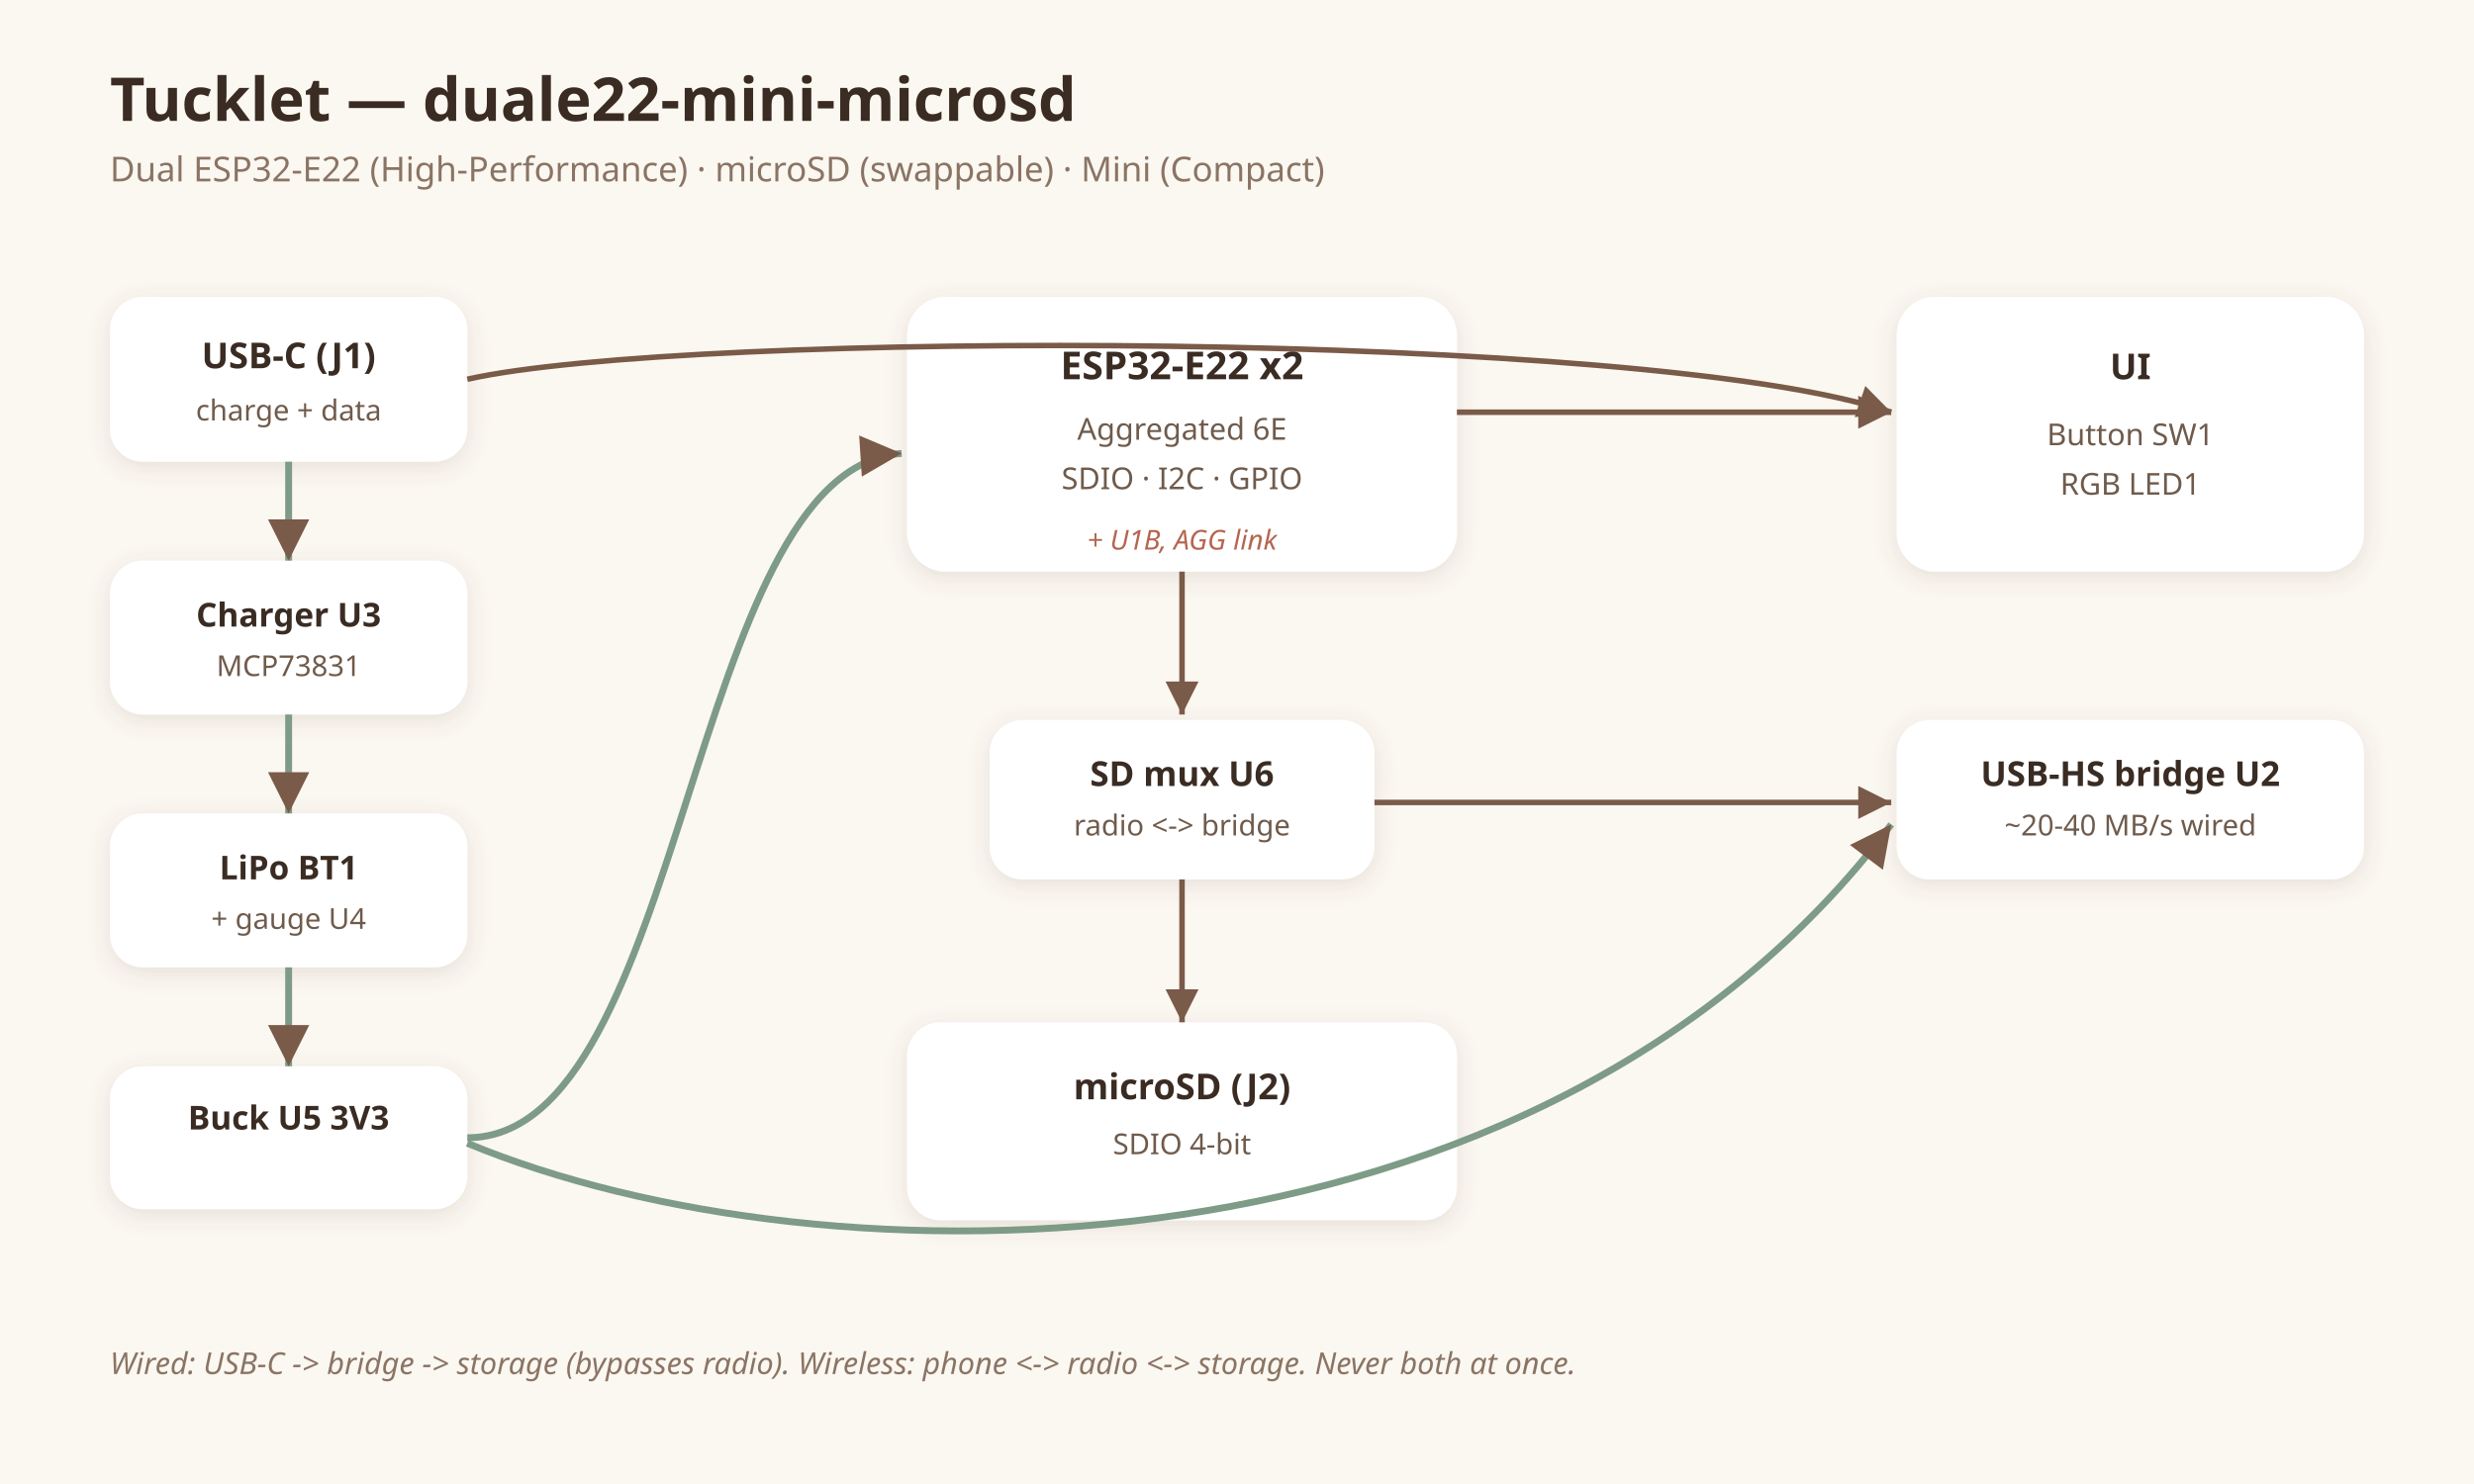
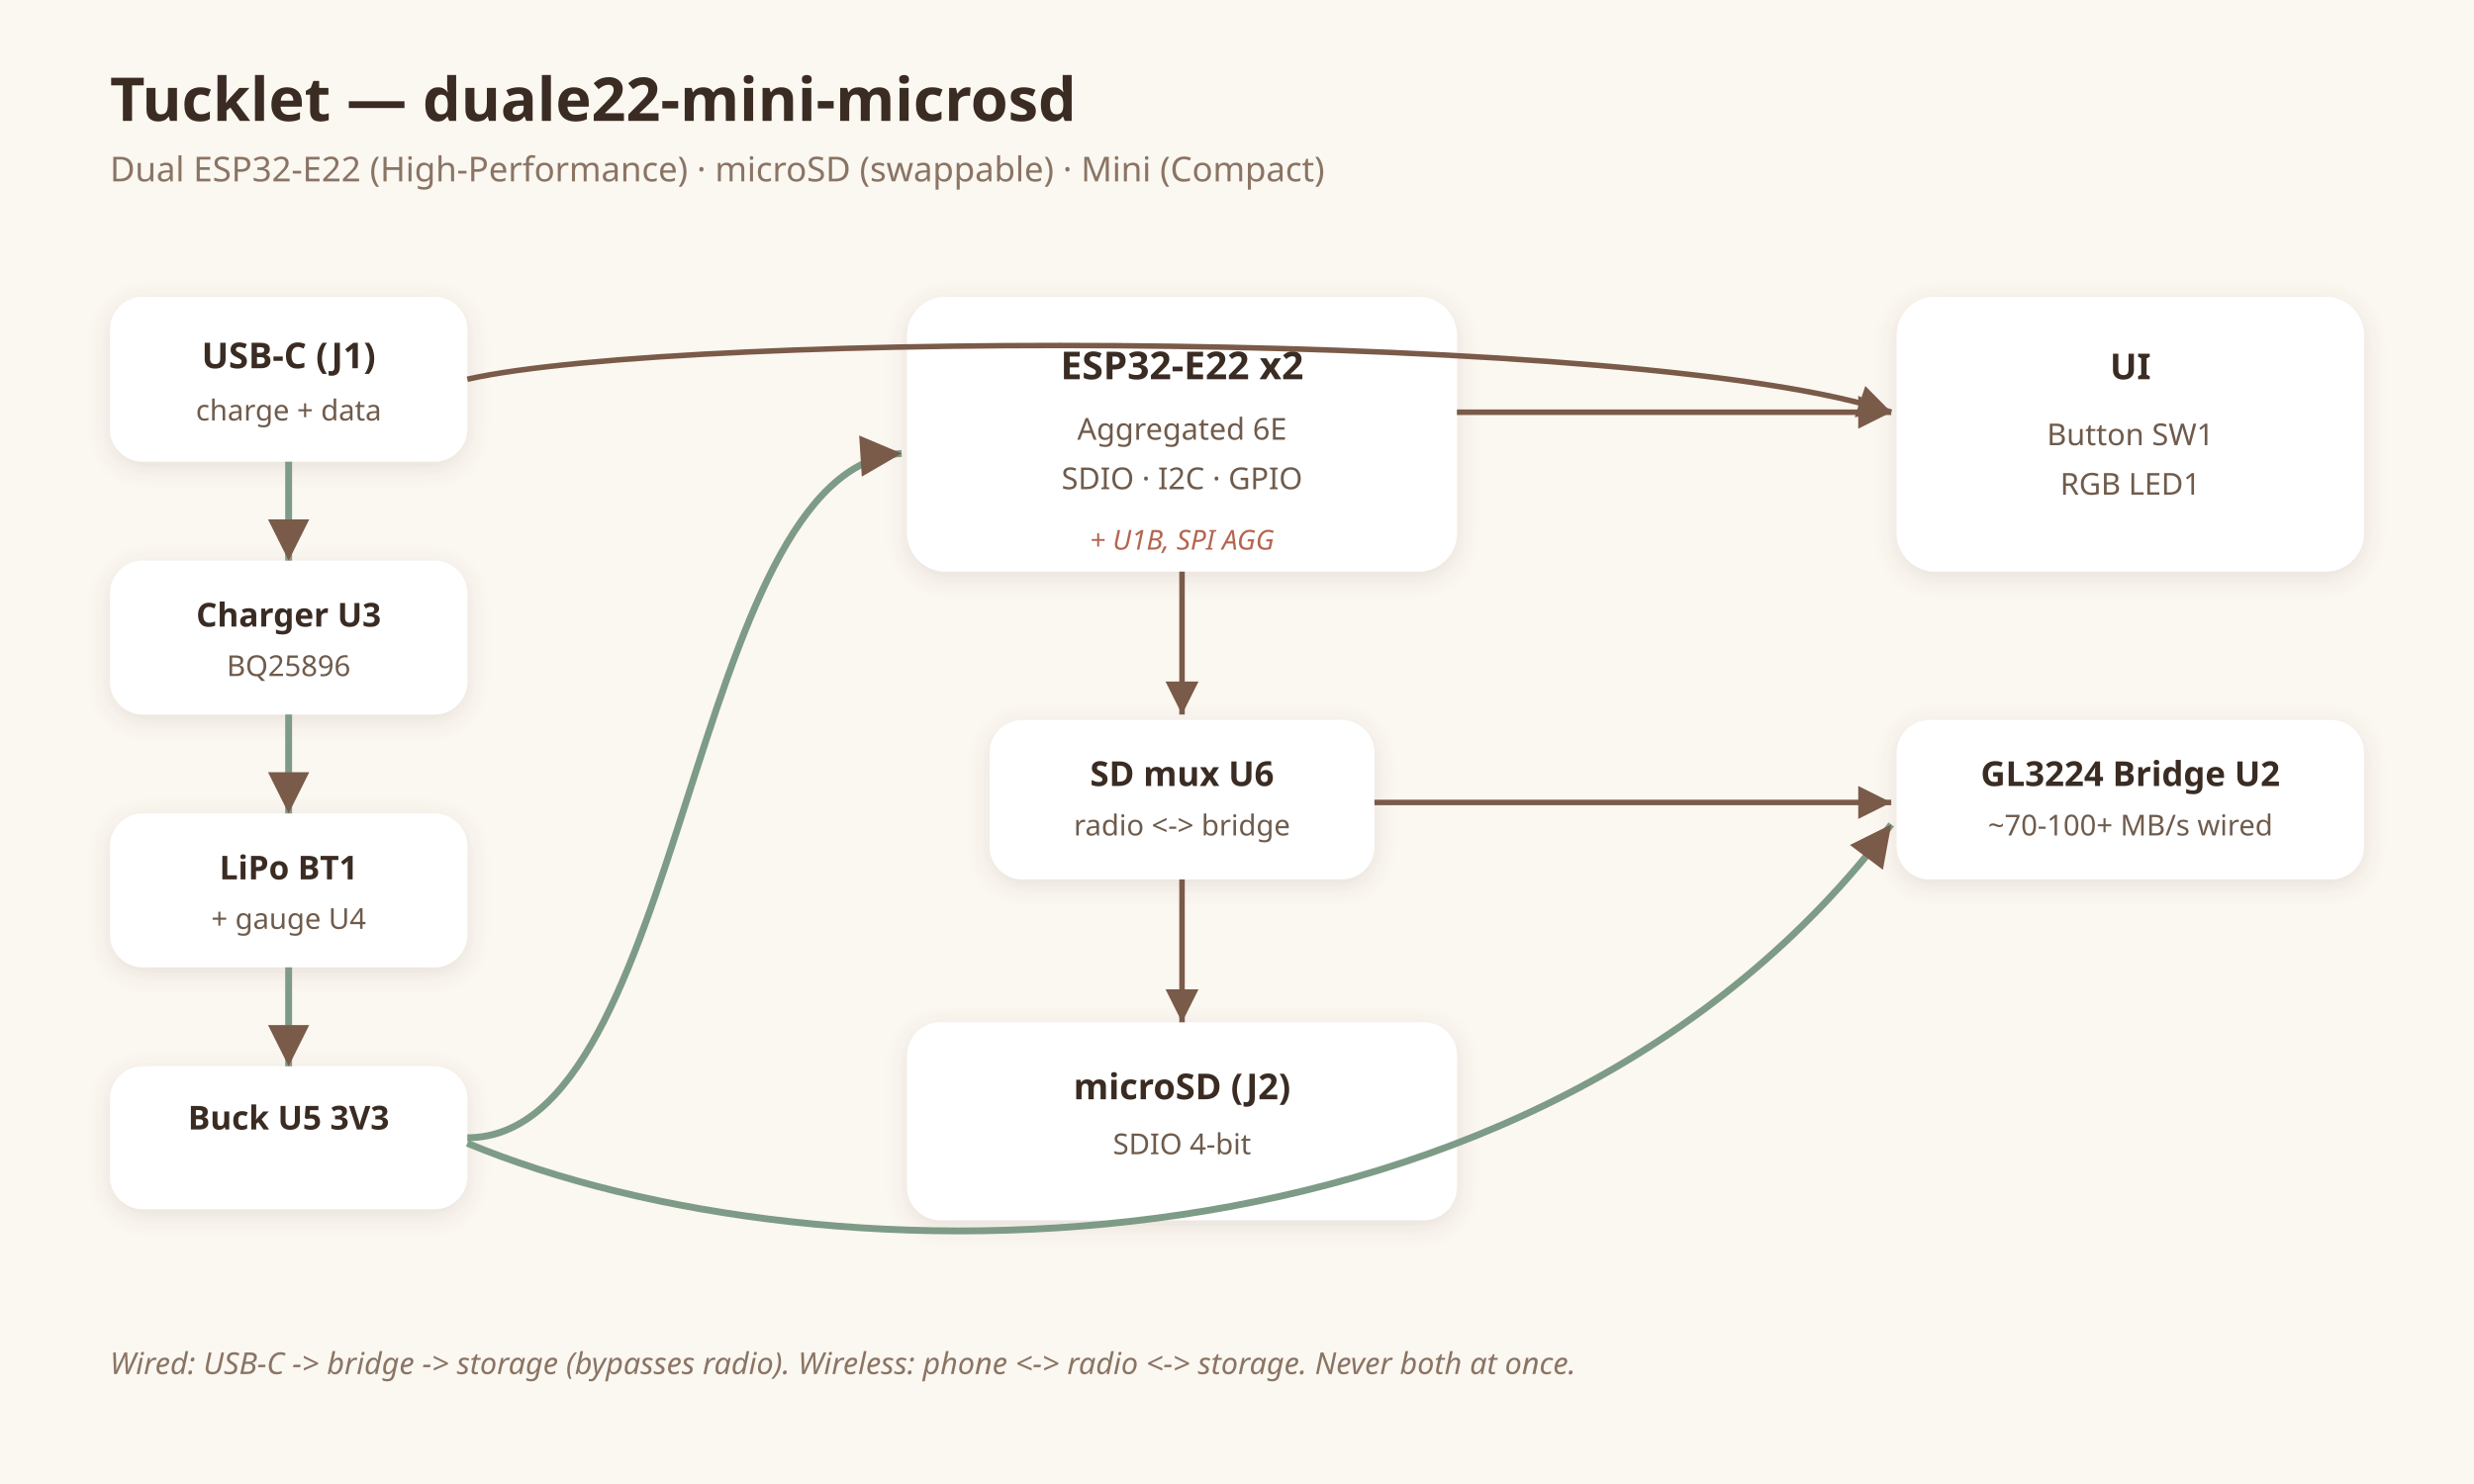
<svg xmlns="http://www.w3.org/2000/svg" viewBox="0 0 900 540" font-family="system-ui, sans-serif">
  <defs>
    <filter id="s" x="-20%" y="-20%" width="140%" height="140%">
      <feDropShadow dx="0" dy="2" stdDeviation="4" flood-color="#7a5a48" flood-opacity="0.16" />
    </filter>
    <marker id="a" markerWidth="9" markerHeight="9" refX="6" refY="3" orient="auto">
      <path d="M0,0 L6,3 L0,6 Z" fill="#7a5a48" />
    </marker>
  </defs>
  <rect width="900" height="540" fill="#fbf7f1" />
  <text x="40" y="44" font-size="22" font-weight="bold" fill="#3a2c23">Tucklet — duale22-mini-microsd</text>
  <text x="40" y="66" font-size="12.5" fill="#8a7464">Dual ESP32-E22 (High-Performance) · microSD (swappable) · Mini (Compact)</text>
  <g filter="url(#s)">
    <rect x="40" y="108" width="130" height="60" rx="12" fill="#fff" />
  </g>
  <text x="105" y="134" text-anchor="middle" font-size="13" font-weight="bold" fill="#3a2c23">USB-C (J1)</text>
  <text x="105" y="153" text-anchor="middle" font-size="10.5" fill="#6f5b4c">charge + data</text>
  <g filter="url(#s)">
    <rect x="40" y="204" width="130" height="56" rx="12" fill="#fff" />
  </g>
  <text x="105" y="228" text-anchor="middle" font-size="12" font-weight="bold" fill="#3a2c23">Charger U3</text>
-   <text x="105" y="246" text-anchor="middle" font-size="10.5" fill="#6f5b4c">MCP73831</text>
+   <text x="105" y="246" text-anchor="middle" font-size="10.5" fill="#6f5b4c">BQ25896</text>
  <g filter="url(#s)">
    <rect x="40" y="296" width="130" height="56" rx="12" fill="#fff" />
  </g>
  <text x="105" y="320" text-anchor="middle" font-size="12" font-weight="bold" fill="#3a2c23">LiPo BT1</text>
  <text x="105" y="338" text-anchor="middle" font-size="10.5" fill="#6f5b4c">+ gauge U4</text>
  <g filter="url(#s)">
    <rect x="40" y="388" width="130" height="52" rx="12" fill="#fff" />
  </g>
  <text x="105" y="411" text-anchor="middle" font-size="12" font-weight="bold" fill="#3a2c23">Buck U5 3V3</text>
  <g filter="url(#s)">
    <rect x="330" y="108" width="200" height="100" rx="14" fill="#fff" />
  </g>
  <text x="430" y="138" text-anchor="middle" font-size="14" font-weight="bold" fill="#3a2c23">ESP32-E22 x2</text>
  <text x="430" y="160" text-anchor="middle" font-size="11" fill="#6f5b4c">Aggregated 6E</text>
  <text x="430" y="178" text-anchor="middle" font-size="11" fill="#6f5b4c">SDIO · I2C · GPIO</text>
-   <text x="430" y="200" text-anchor="middle" font-size="10" fill="#b5654f" font-style="italic">+ U1B, AGG link</text>
+   <text x="430" y="200" text-anchor="middle" font-size="10" fill="#b5654f" font-style="italic">+ U1B, SPI AGG</text>
  <g filter="url(#s)">
    <rect x="360" y="262" width="140" height="58" rx="12" fill="#fff" />
  </g>
  <text x="430" y="286" text-anchor="middle" font-size="12.5" font-weight="bold" fill="#3a2c23">SD mux U6</text>
  <text x="430" y="304" text-anchor="middle" font-size="10.5" fill="#6f5b4c">radio &lt;-&gt; bridge</text>
  <g filter="url(#s)">
    <rect x="330" y="372" width="200" height="72" rx="12" fill="#fff" />
  </g>
  <text x="430" y="400" text-anchor="middle" font-size="13" font-weight="bold" fill="#3a2c23">microSD (J2)</text>
  <text x="430" y="420" text-anchor="middle" font-size="10.5" fill="#6f5b4c">SDIO 4-bit</text>
  <g filter="url(#s)">
    <rect x="690" y="262" width="170" height="58" rx="12" fill="#fff" />
  </g>
-   <text x="775" y="286" text-anchor="middle" font-size="12.5" font-weight="bold" fill="#3a2c23">USB-HS bridge U2</text>
-   <text x="775" y="304" text-anchor="middle" font-size="10.5" fill="#6f5b4c">~20-40 MB/s wired</text>
+   <text x="775" y="286" text-anchor="middle" font-size="12.5" font-weight="bold" fill="#3a2c23">GL3224 Bridge U2</text>
+   <text x="775" y="304" text-anchor="middle" font-size="10.5" fill="#6f5b4c">~70-100+ MB/s wired</text>
  <g filter="url(#s)">
    <rect x="690" y="108" width="170" height="100" rx="14" fill="#fff" />
  </g>
  <text x="775" y="138" text-anchor="middle" font-size="13" font-weight="bold" fill="#3a2c23">UI</text>
  <text x="775" y="162" text-anchor="middle" font-size="11" fill="#6f5b4c">Button SW1</text>
  <text x="775" y="180" text-anchor="middle" font-size="11" fill="#6f5b4c">RGB LED1</text>
  <g stroke="#7d9b86" stroke-width="2.5" fill="none" marker-end="url(#a)">
    <path d="M105,168 L105,204" />
    <path d="M105,260 L105,296" />
    <path d="M105,352 L105,388" />
    <path d="M170,414 C 250,414 250,170 328,165" />
    <path d="M170,416 C 300,470 560,470 688,300" />
  </g>
  <g stroke="#7a5a48" stroke-width="2" fill="none" marker-end="url(#a)">
    <path d="M430,208 L430,260" />
    <path d="M430,320 L430,372" />
    <path d="M500,292 L688,292" />
    <path d="M170,138 C 250,120 600,120 688,150" />
    <path d="M530,150 C 600,150 640,150 688,150" />
  </g>
  <text x="40" y="500" font-size="11" fill="#8a7464" font-style="italic">Wired: USB-C -&gt; bridge -&gt; storage (bypasses radio). Wireless: phone &lt;-&gt; radio &lt;-&gt; storage. Never both at once.</text>
</svg>
